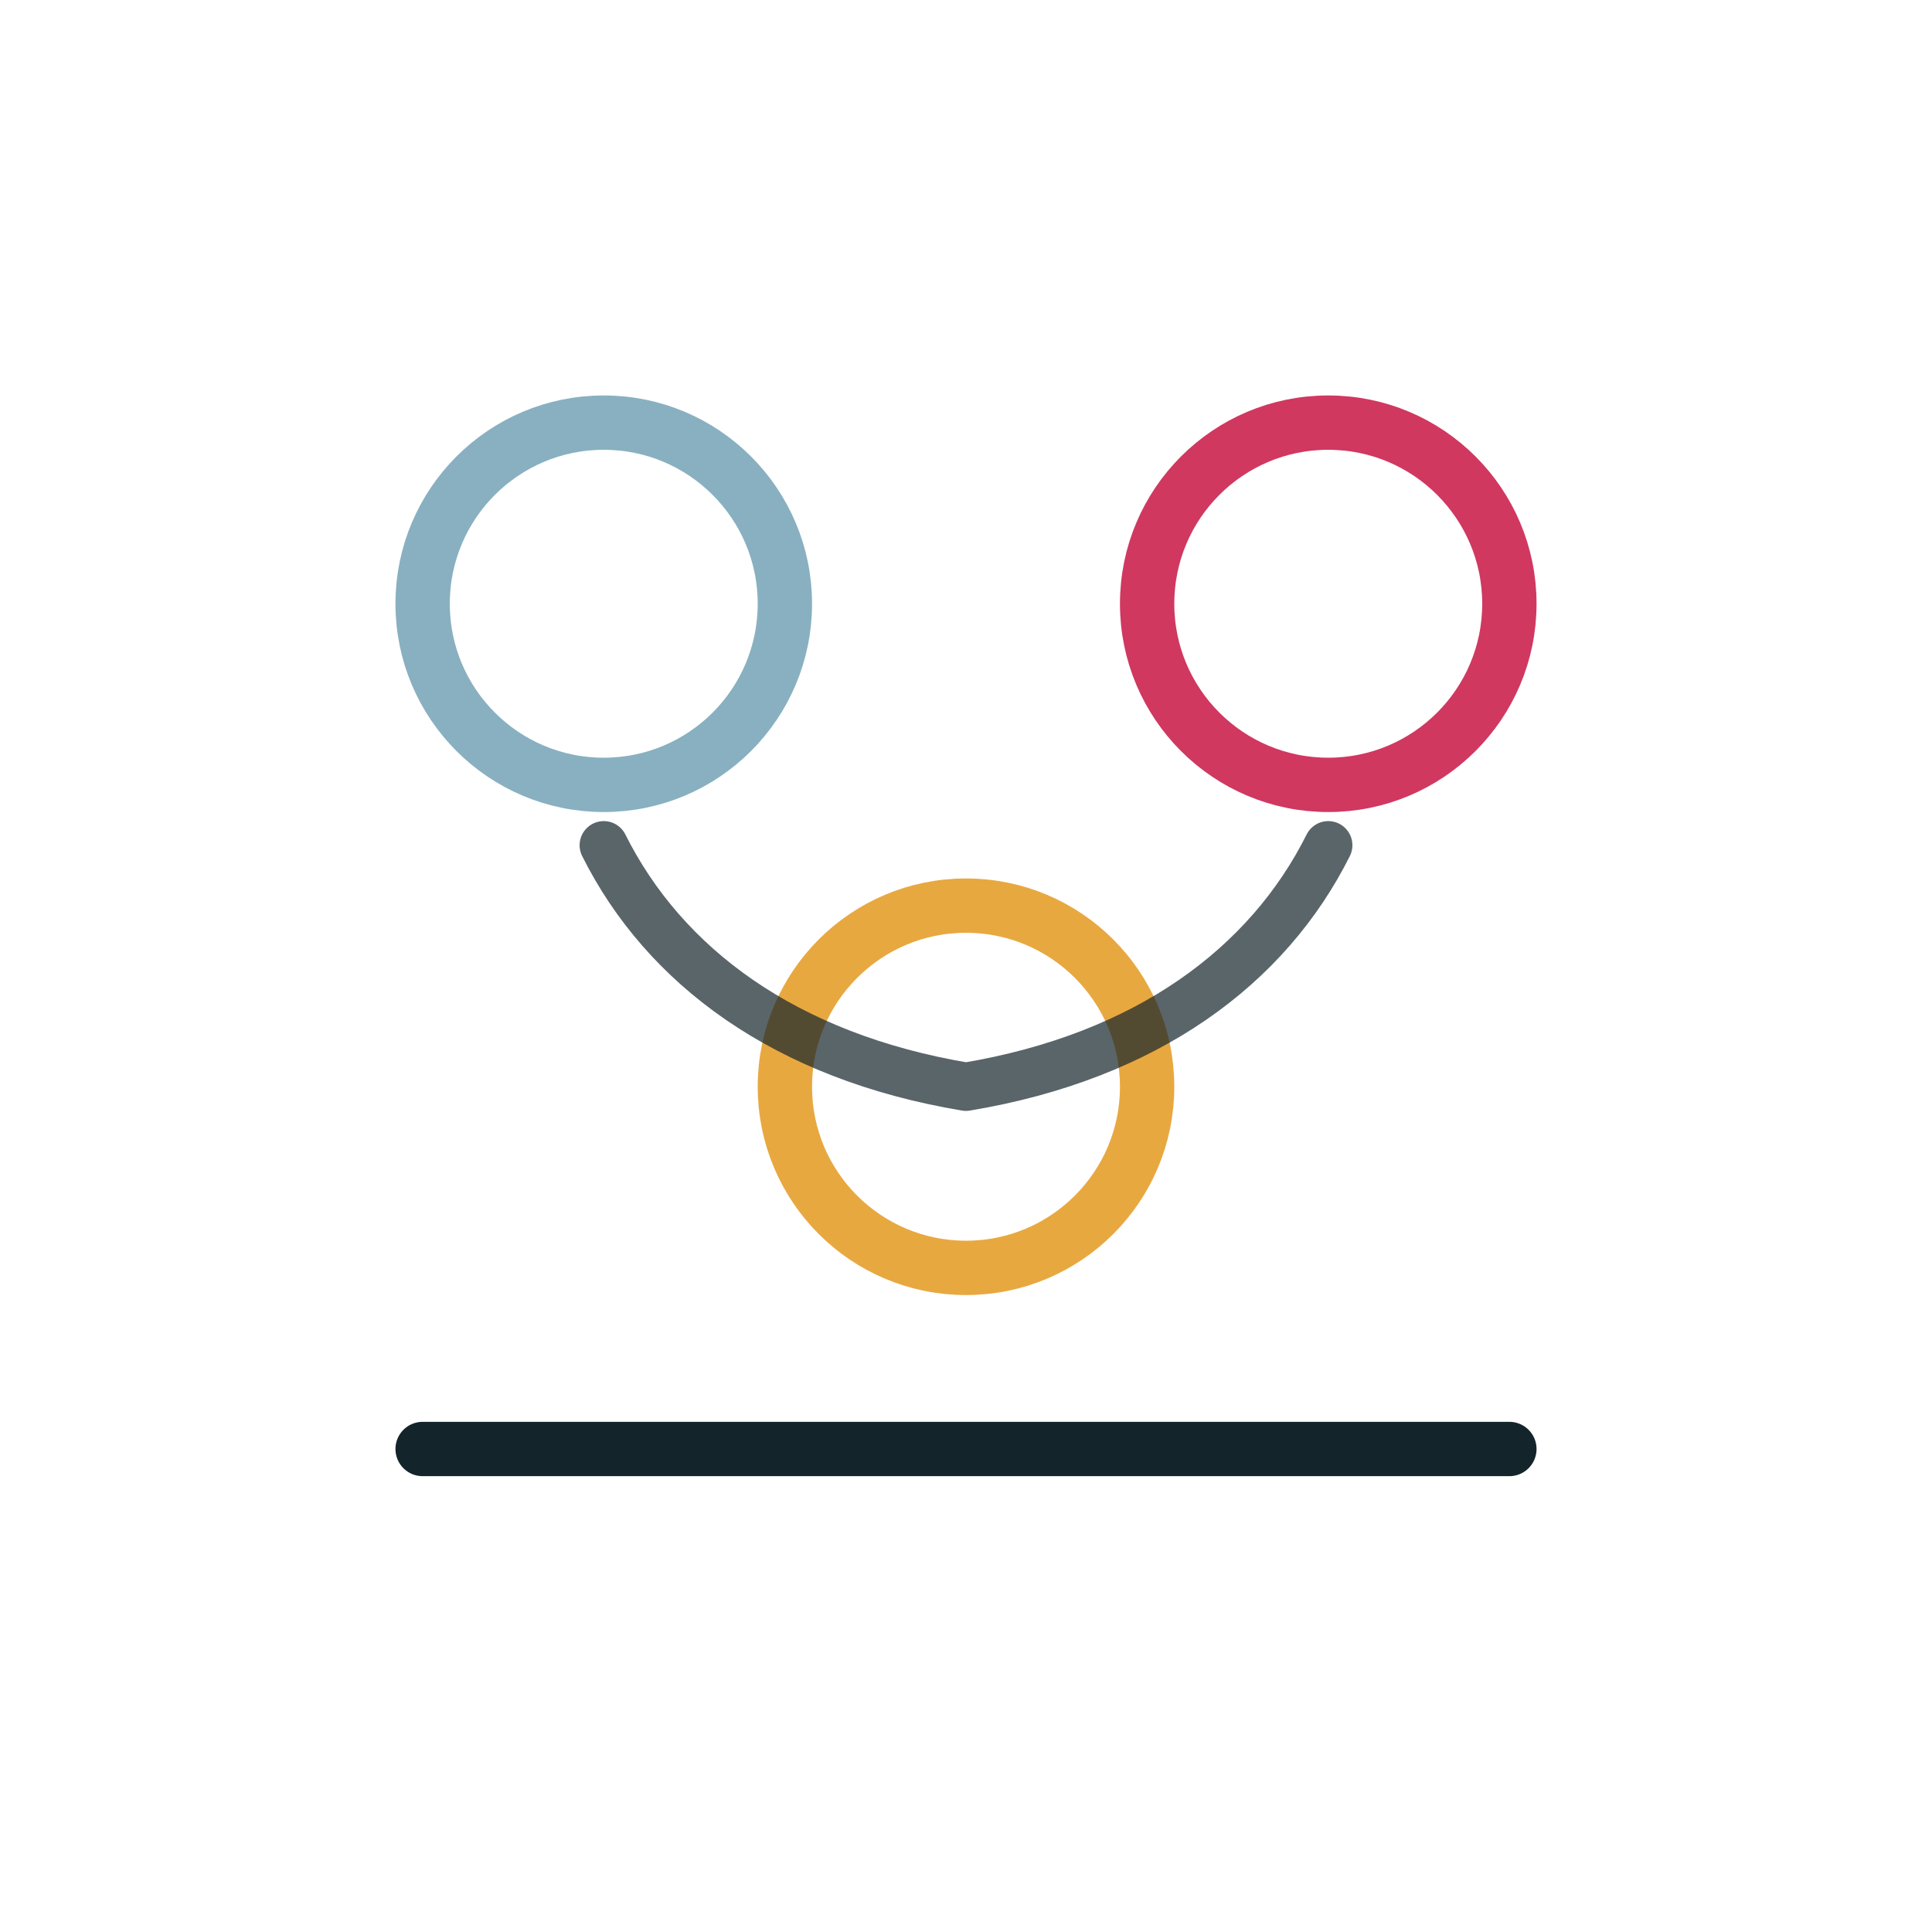
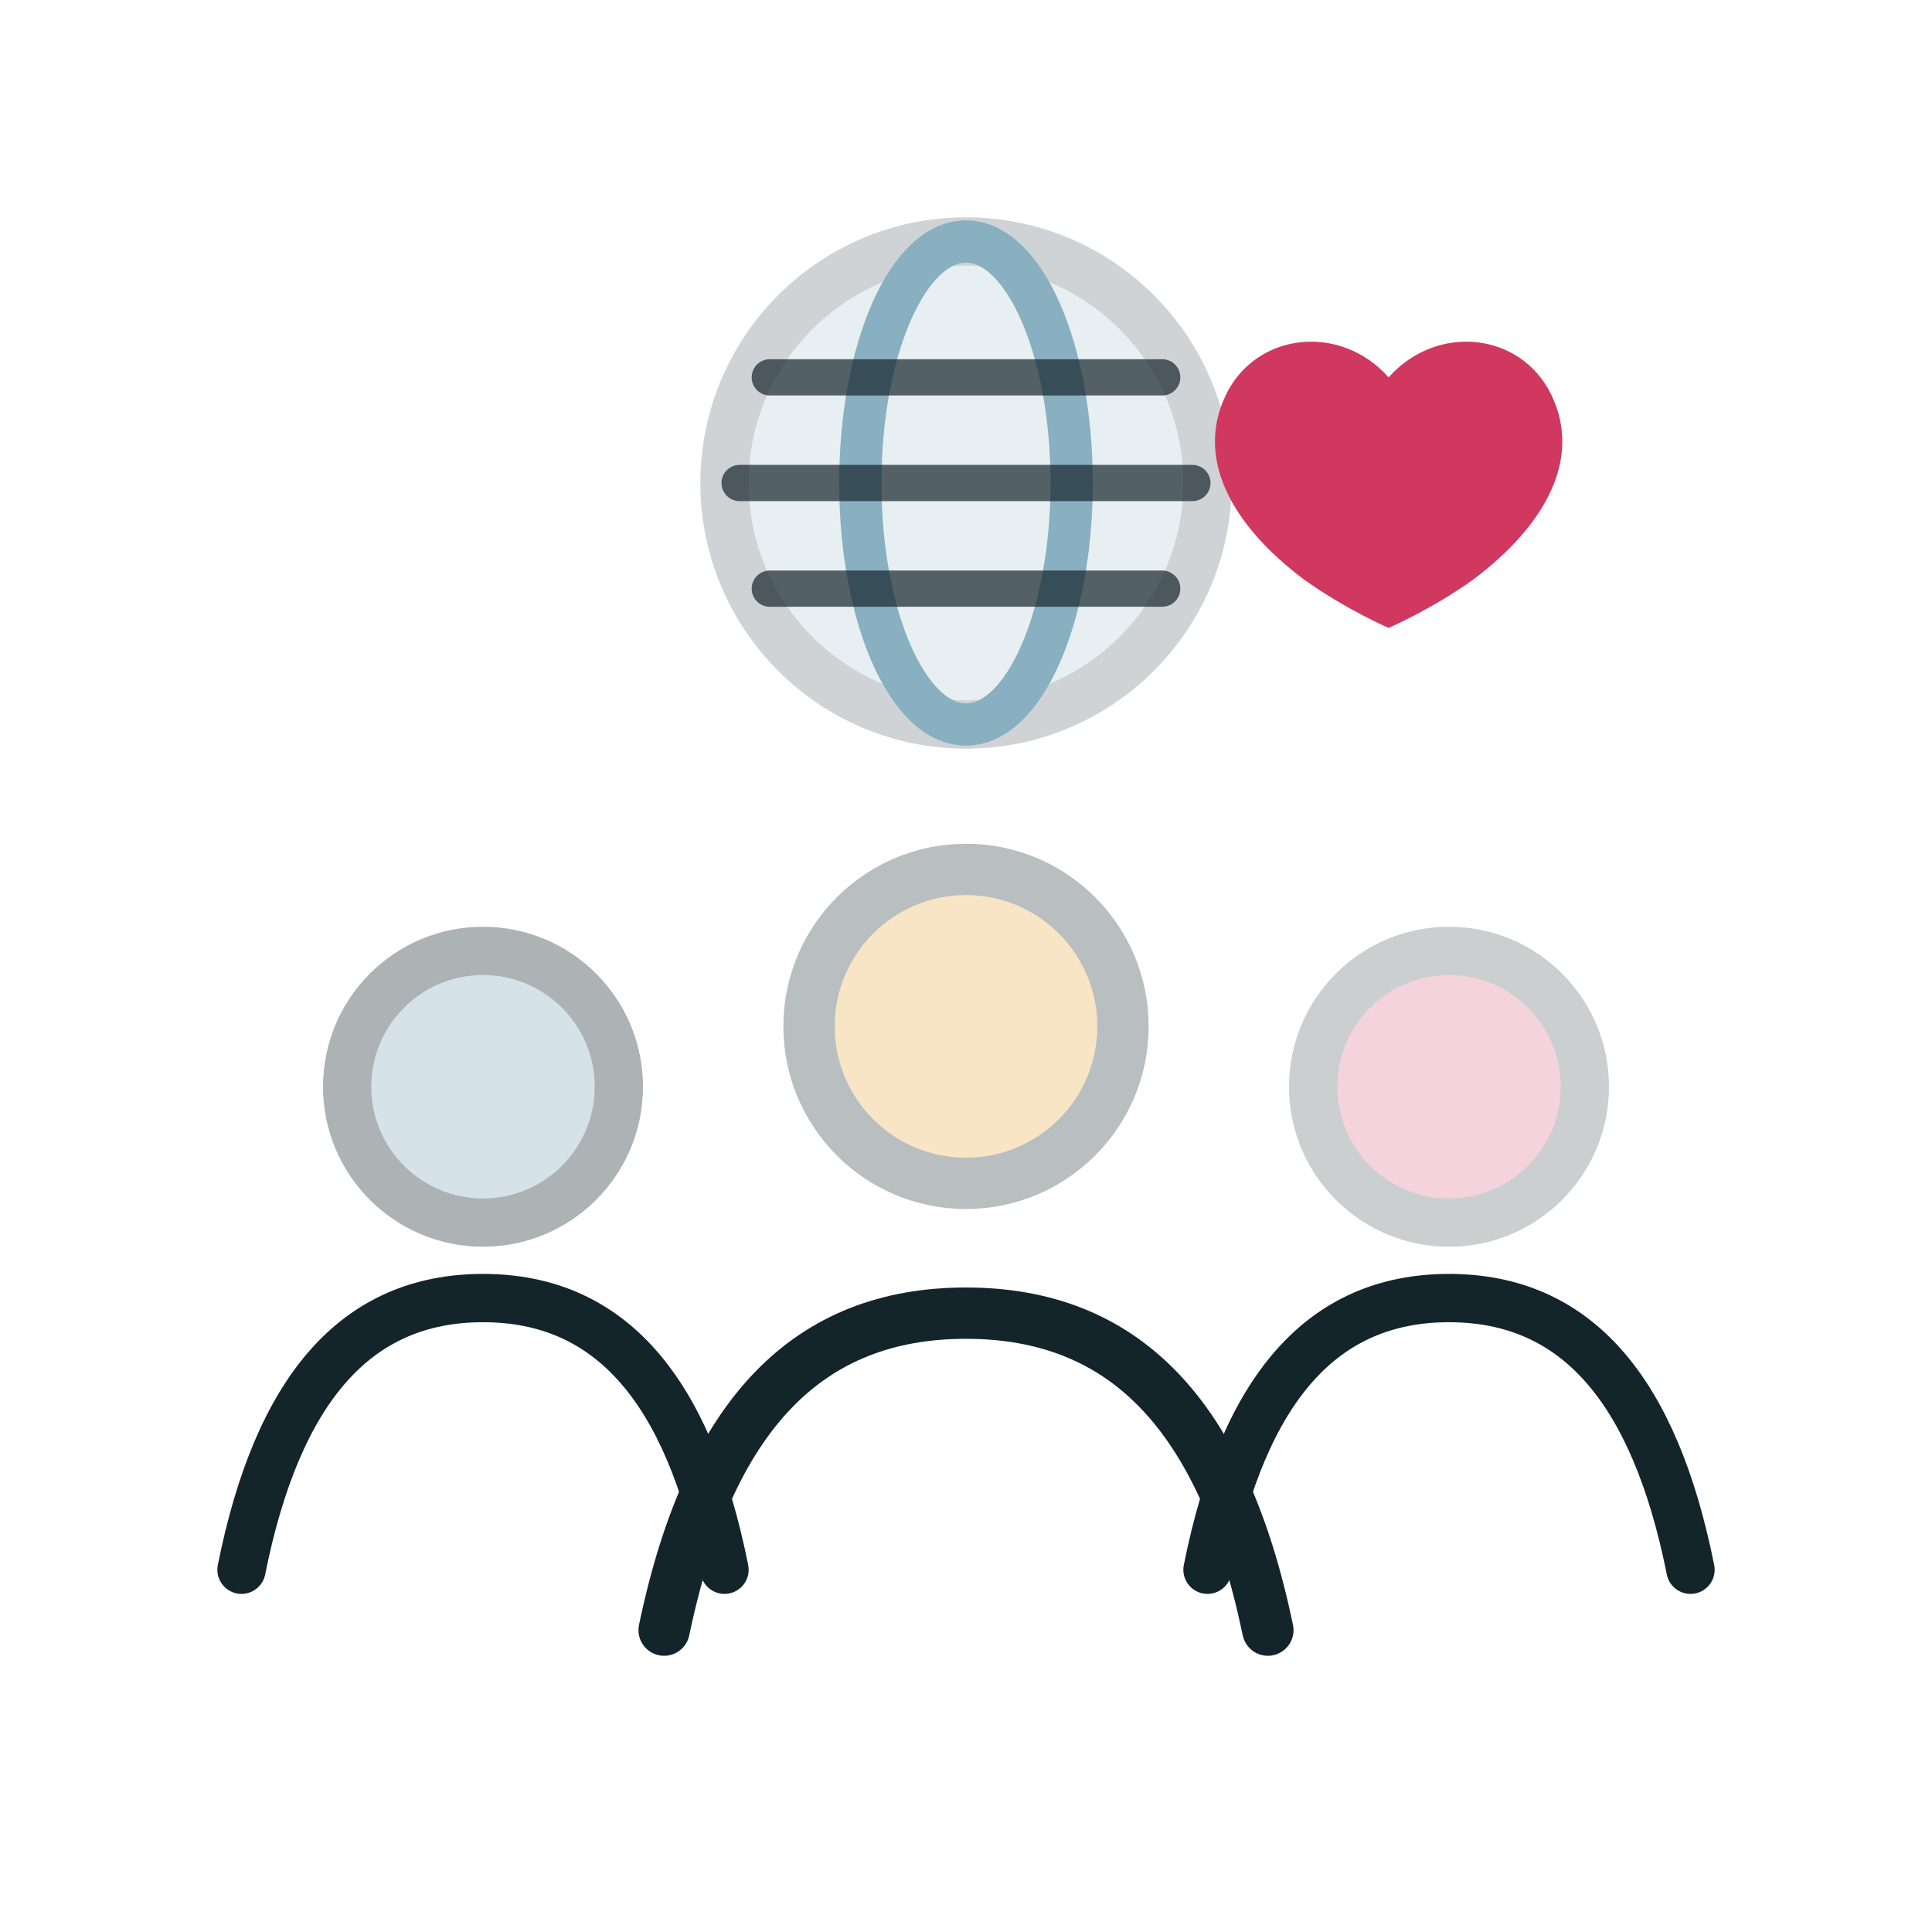
<svg xmlns="http://www.w3.org/2000/svg" viewBox="0 0 64 64" fill="none" aria-hidden="true">
-   <circle cx="20" cy="20" r="6" stroke="#88B0C0" stroke-width="1.8" />
-   <circle cx="44" cy="20" r="6" stroke="#D03860" stroke-width="1.8" />
-   <circle cx="32" cy="36" r="6" stroke="#E8A840" stroke-width="1.8" />
-   <path d="M20 28c2 4 6 7 12 8M44 28c-2 4-6 7-12 8" stroke="#14242B" stroke-width="1.6" stroke-linecap="round" opacity=".7" />
-   <path d="M14 48h36" stroke="#14242B" stroke-width="1.8" stroke-linecap="round" />
+   <circle cx="32" cy="16" r="8" fill="#88B0C0" opacity=".2" stroke="#14242B" stroke-width="1.6" />
+   <ellipse cx="32" cy="16" rx="3.5" ry="8" stroke="#88B0C0" stroke-width="1.4" />
+   <path d="M24.5 16h15M25.5 12.5h13M25.5 19.5h13" stroke="#14242B" stroke-width="1.2" stroke-linecap="round" opacity=".7" />
+   <path d="M46 12.5c1.6-1.8 4.4-1.5 5.4.6 1 2.1-.2 4.3-2.6 6.1-1.4 1-2.8 1.6-2.8 1.6s-1.4-.6-2.8-1.6c-2.4-1.8-3.6-4-2.6-6.1 1-2.1 3.8-2.4 5.4-.6z" fill="#D03860" />
+   <circle cx="16" cy="36" r="4.5" fill="#88B0C0" opacity=".35" stroke="#14242B" stroke-width="1.6" />
+   <path d="M8 52c1.2-6 3.8-9 8-9s6.8 3 8 9" stroke="#14242B" stroke-width="1.6" stroke-linecap="round" />
+   <circle cx="32" cy="34" r="5.2" fill="#E8A840" opacity=".3" stroke="#14242B" stroke-width="1.7" />
+   <path d="M22 54c1.5-7.2 4.8-10.5 10-10.5s8.5 3.3 10 10.5" stroke="#14242B" stroke-width="1.7" stroke-linecap="round" />
+   <circle cx="48" cy="36" r="4.5" fill="#D03860" opacity=".22" stroke="#14242B" stroke-width="1.6" />
+   <path d="M40 52c1.2-6 3.8-9 8-9s6.8 3 8 9" stroke="#14242B" stroke-width="1.6" stroke-linecap="round" />
</svg>
